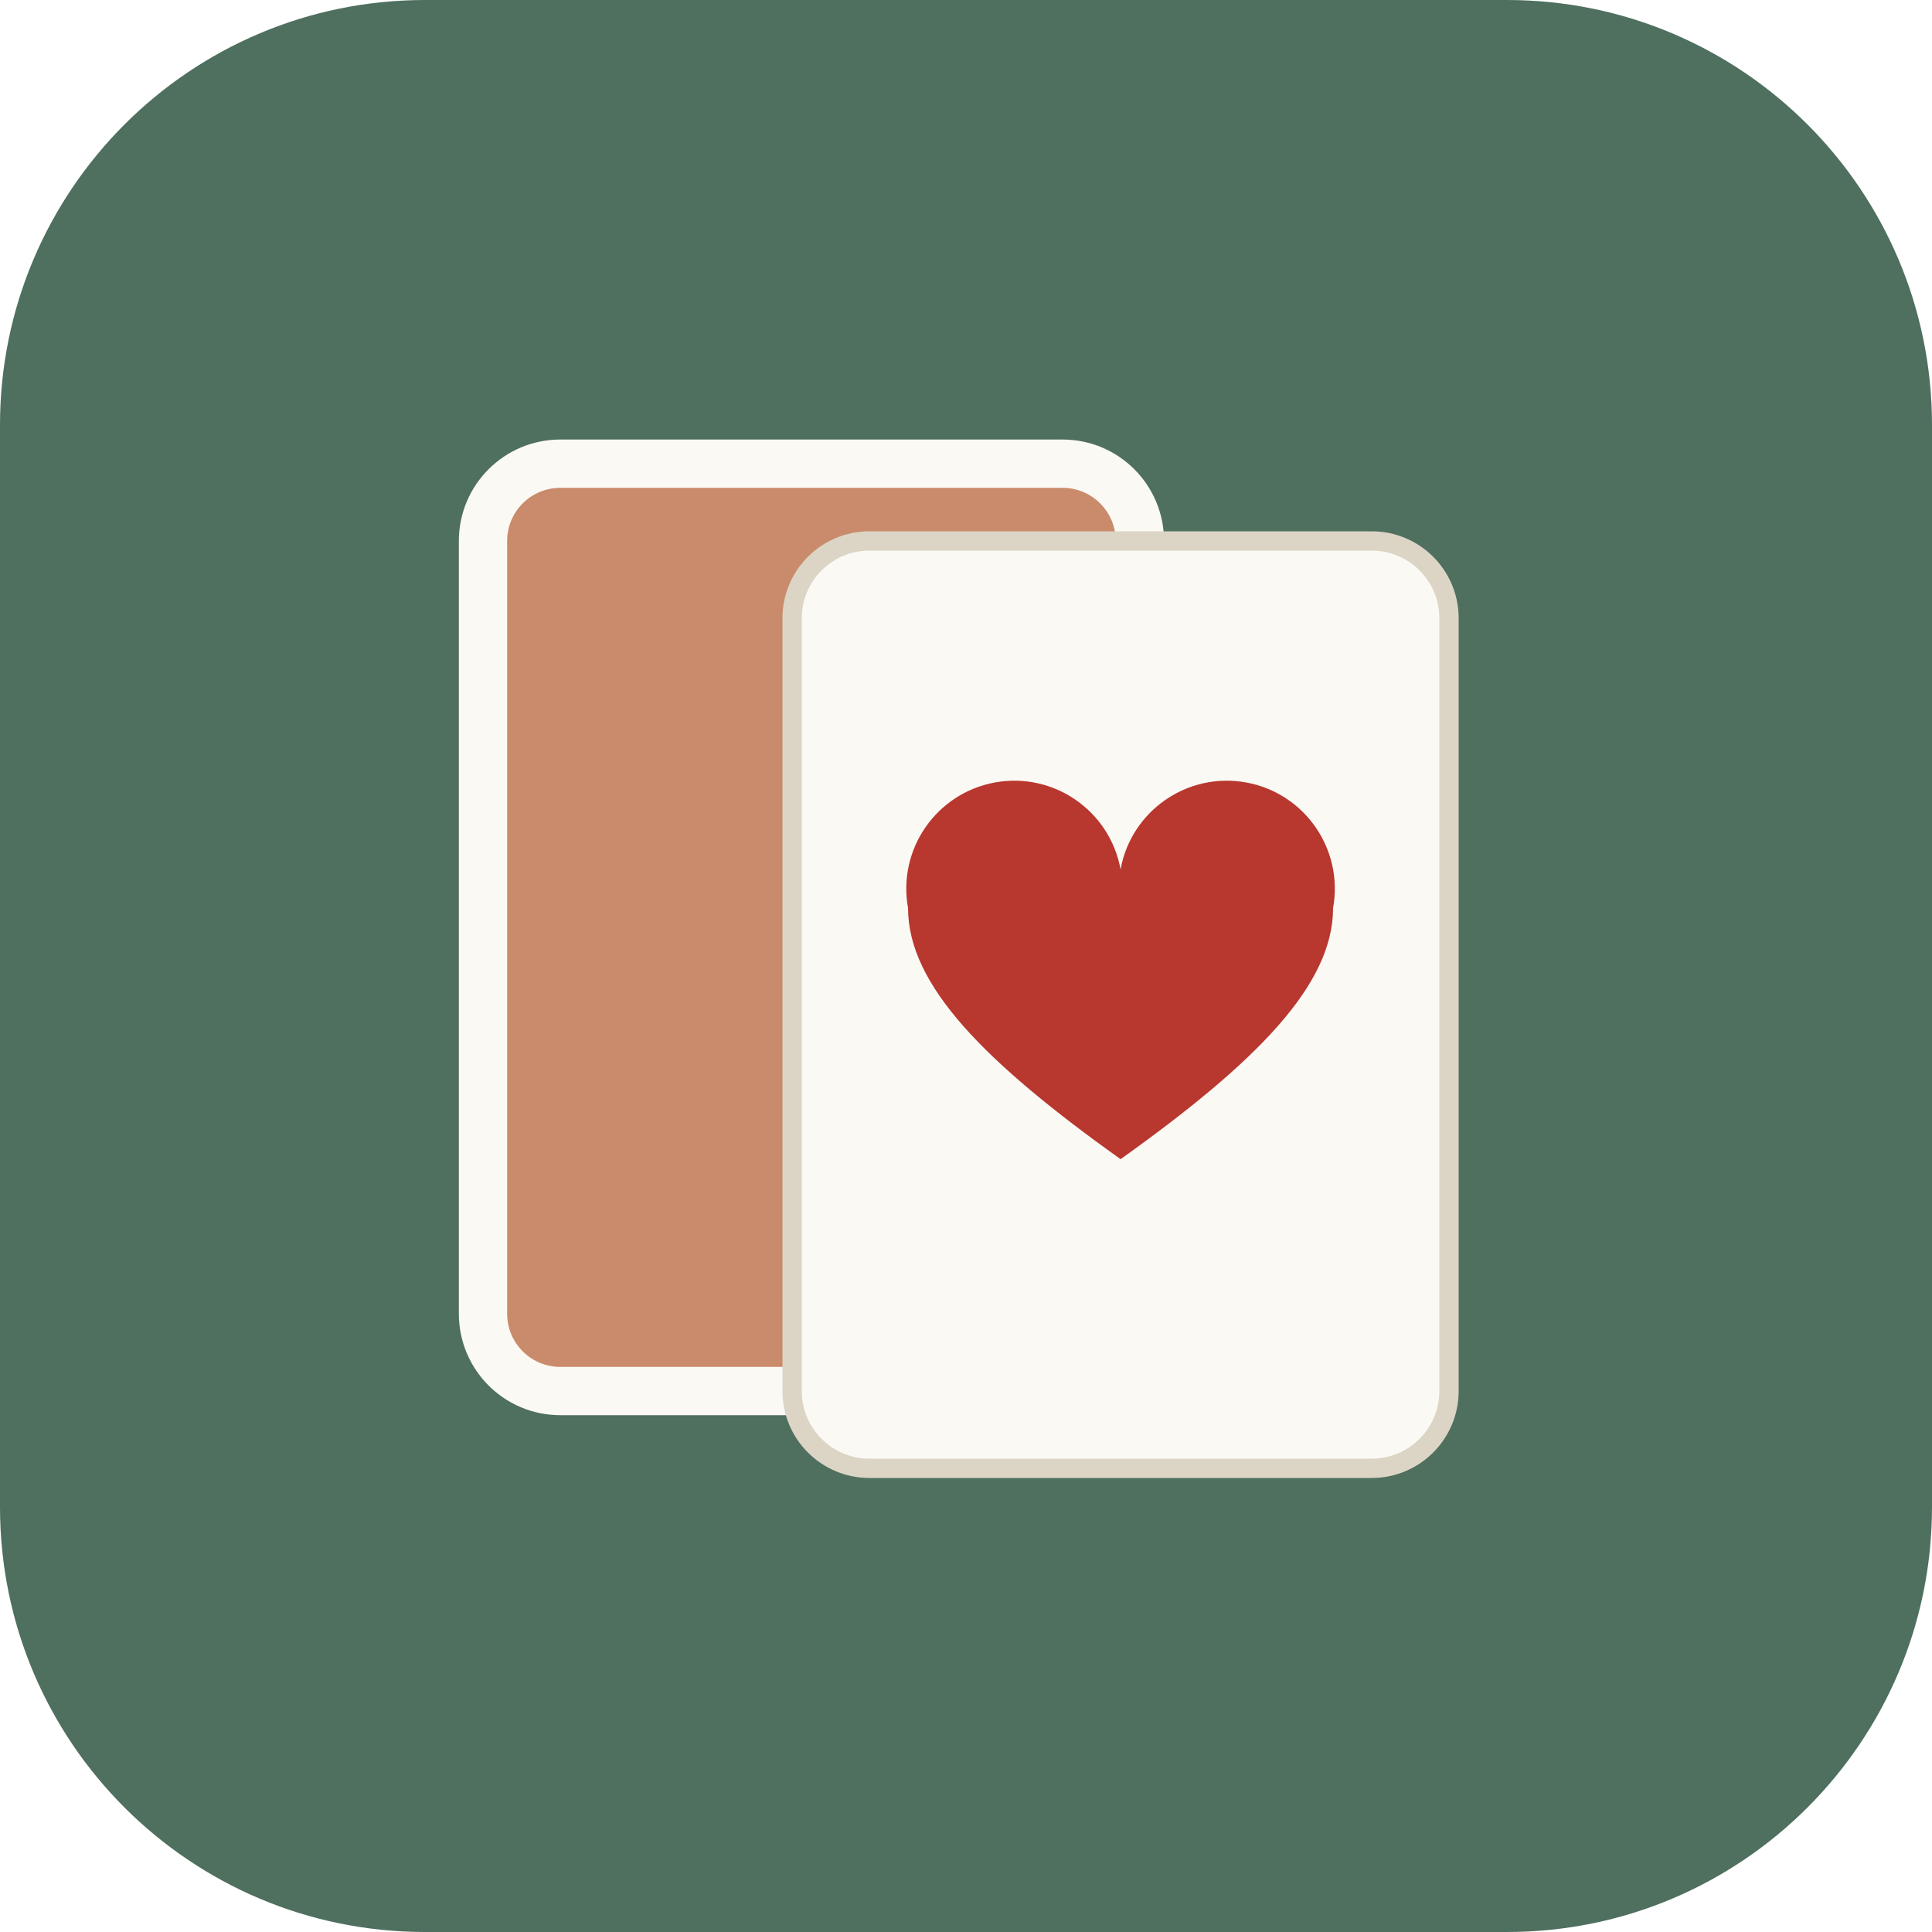
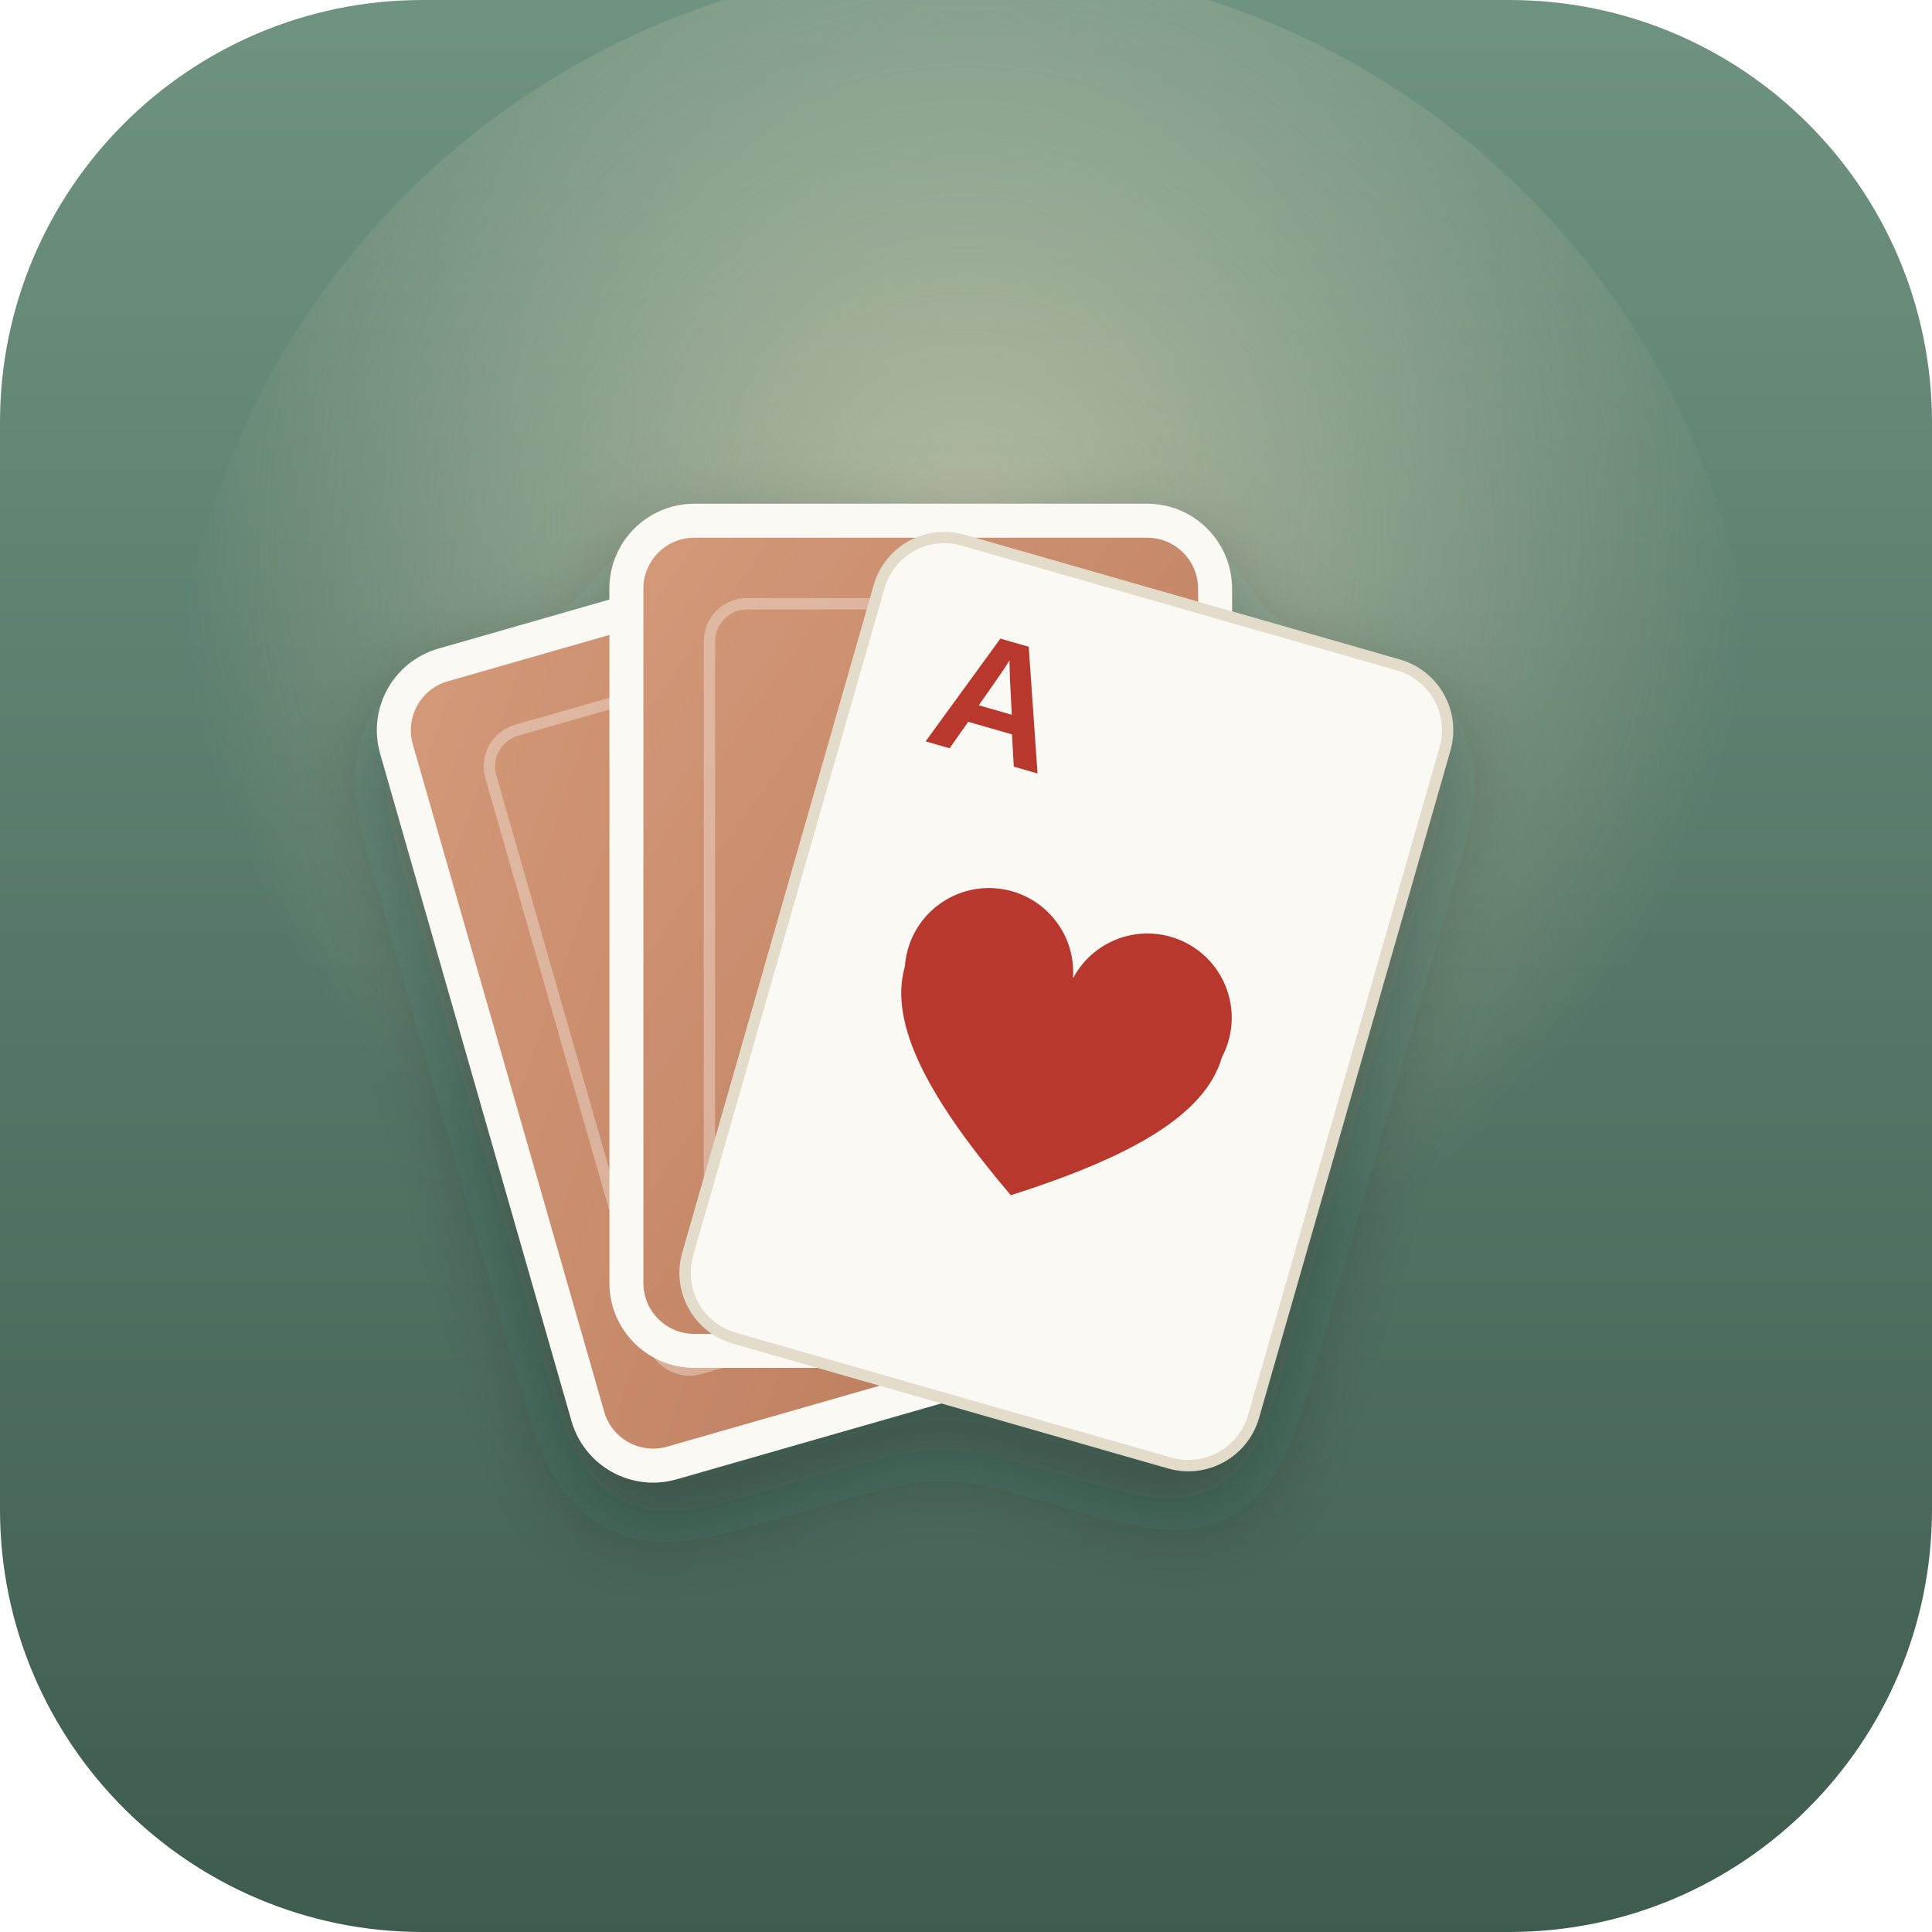
- <svg xmlns="http://www.w3.org/2000/svg" viewBox="0 0 100 100">
-   <rect width="100" height="100" rx="22" fill="#4F6F5F" />
-   <rect x="25" y="24" width="34" height="48" rx="4" fill="#C98B6B" stroke="#FBF9F4" stroke-width="2.5" />
-   <rect x="41" y="28" width="34" height="48" rx="4" fill="#FBF9F4" stroke="#DCD5C6" />
-   <path d="M58 60c-7-5-11-9-11-13a4.5 4.5 0 0 1 11-2a4.5 4.5 0 0 1 11 2c0 4-4 8-11 13z" fill="#B8372F" />
+ <svg xmlns="http://www.w3.org/2000/svg" viewBox="0 0 512 512">
+   <defs>
+     <linearGradient id="bg" x1="0" y1="0" x2="0" y2="1">
+       <stop offset="0" stop-color="#6F9381" />
+       <stop offset="1" stop-color="#3E5C4E" />
+     </linearGradient>
+     <radialGradient id="glow" cx="0.5" cy="0.36" r="0.5">
+       <stop offset="0" stop-color="#F6E7C8" stop-opacity="0.55" />
+       <stop offset="1" stop-color="#F6E7C8" stop-opacity="0" />
+     </radialGradient>
+     <linearGradient id="back" x1="0" y1="0" x2="1" y2="1">
+       <stop offset="0" stop-color="#D49A7A" />
+       <stop offset="1" stop-color="#B9785A" />
+     </linearGradient>
+     <filter id="shadow" x="-30%" y="-30%" width="160%" height="160%">
+       <feDropShadow dx="0" dy="10" stdDeviation="12" flood-color="#1E2E27" flood-opacity="0.35" />
+     </filter>
+   </defs>
+   <rect id="bgrect" width="512" height="512" rx="112" fill="url(#bg)" />
+   <circle cx="256" cy="200" r="210" fill="url(#glow)" />
+   <g filter="url(#shadow)" transform="translate(244 400)">
+     <g transform="rotate(-16)">
+       <rect x="-78" y="-250" width="156" height="220" rx="18" fill="url(#back)" stroke="#FBF9F4" stroke-width="9" />
+       <rect x="-56" y="-228" width="112" height="176" rx="10" fill="none" stroke="#FBF9F4" stroke-opacity="0.35" stroke-width="3" />
+     </g>
+     <g transform="rotate(0)">
+       <rect x="-78" y="-262" width="156" height="220" rx="18" fill="url(#back)" stroke="#FBF9F4" stroke-width="9" />
+       <rect x="-56" y="-240" width="112" height="176" rx="10" fill="none" stroke="#FBF9F4" stroke-opacity="0.35" stroke-width="3" />
+     </g>
+     <g transform="rotate(16)">
+       <rect x="-78" y="-250" width="156" height="220" rx="18" fill="#FBF9F4" stroke="#E4DCCB" stroke-width="3" />
+       <text x="-56" y="-196" font-family="Nunito, Arial Rounded MT Bold, Arial, sans-serif" font-weight="800" font-size="46" fill="#B8372F">A</text>
+       <path transform="translate(0 -128) scale(2.3)" d="M0 18c-12-8-19-15-19-22a9 9 0 0 1 19-4a9 9 0 0 1 19 4c0 7-7 14-19 22z" fill="#B8372F" />
+     </g>
+   </g>
</svg>
